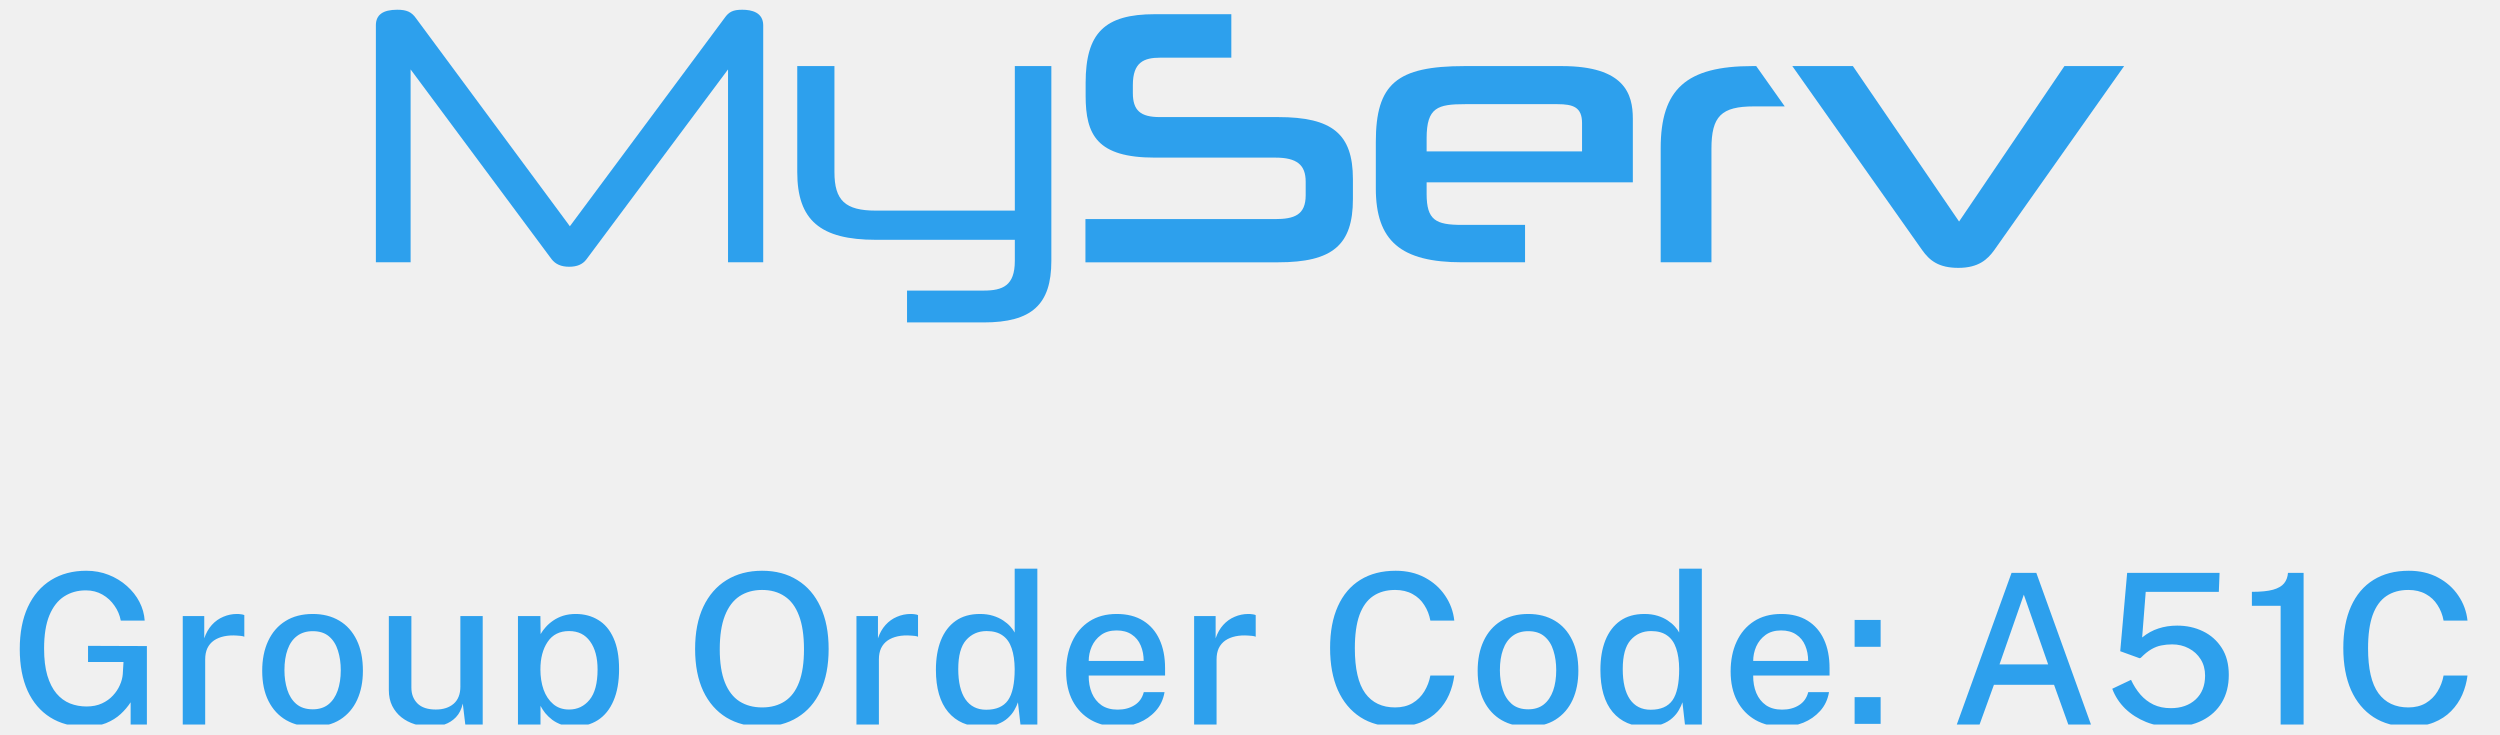
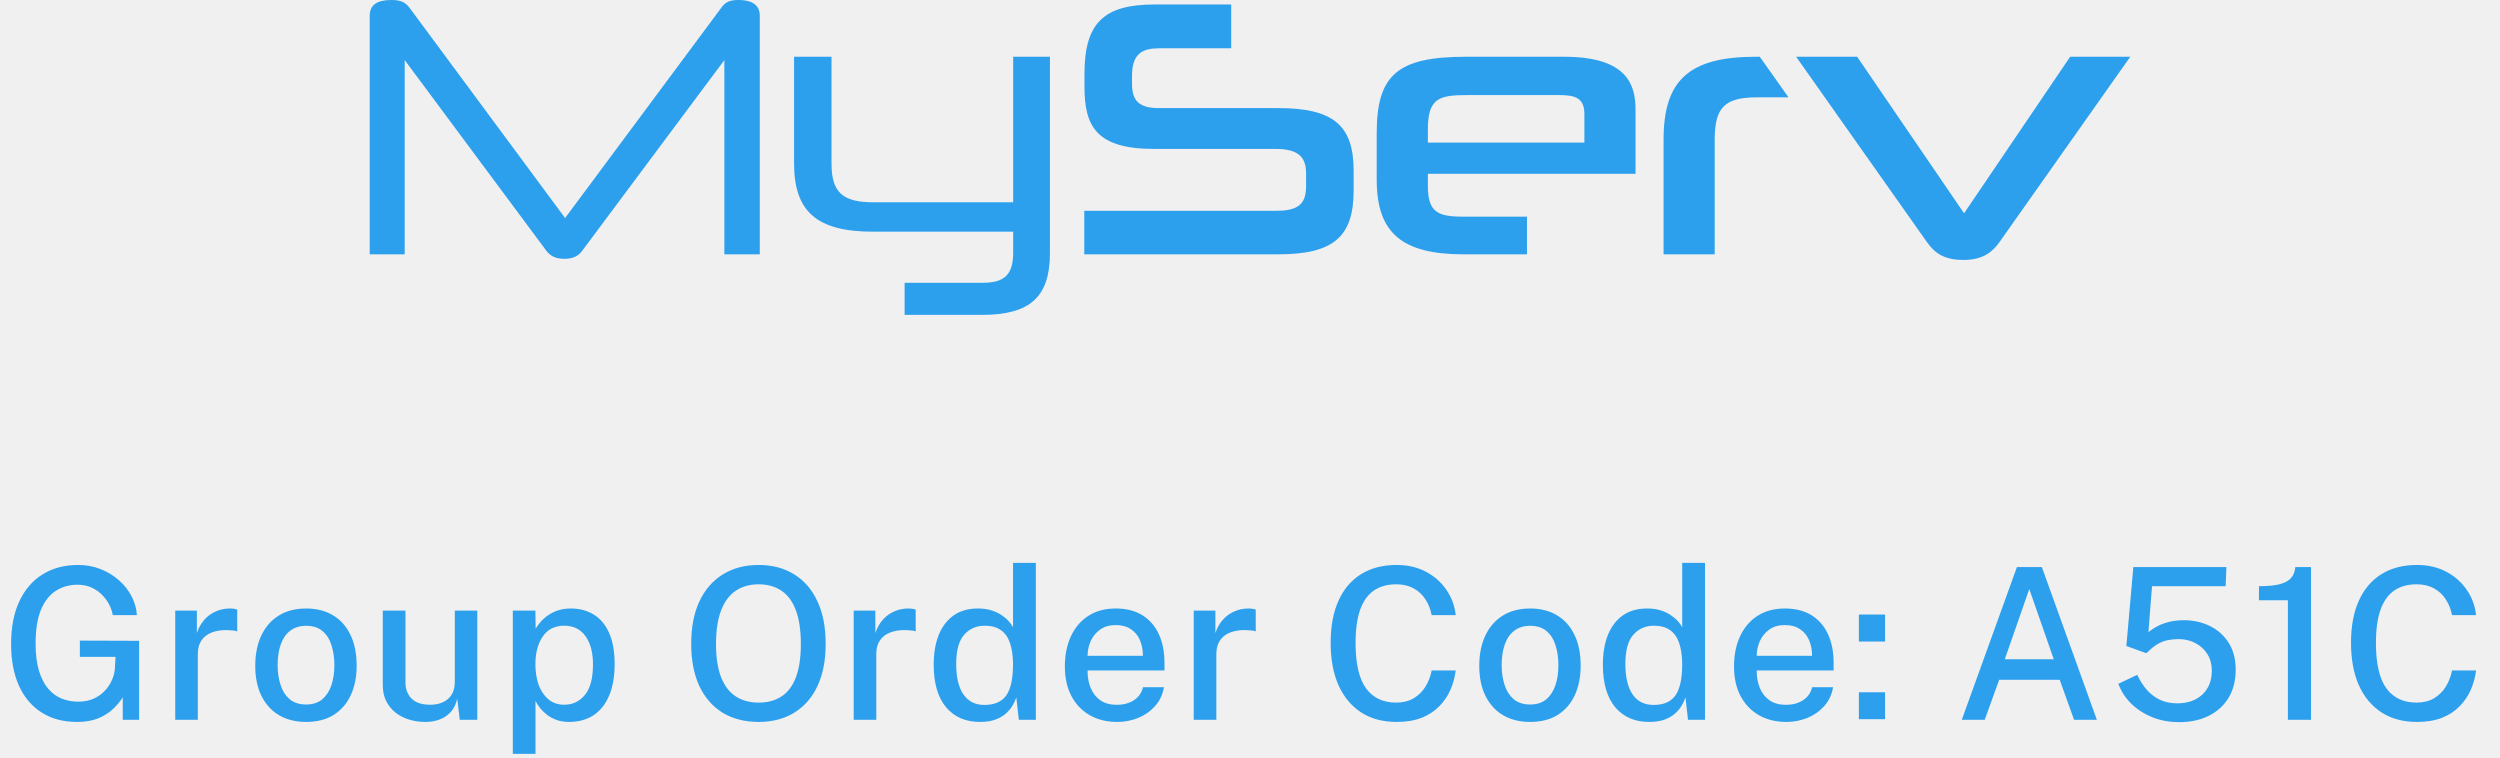
- <svg xmlns="http://www.w3.org/2000/svg" width="143" height="42" viewBox="0 0 143 42" fill="none">
-   <g clip-path="url(#clip0_399_201)">
-     <path d="M42.456 0.557C41.934 0.557 41.691 0.672 41.437 1.041L32.596 12.943L32.494 12.802L23.793 1.041C23.539 0.682 23.258 0.557 22.724 0.557C21.895 0.557 21.5 0.851 21.5 1.449V15.003H23.487V3.971L31.551 14.825C31.78 15.117 32.099 15.258 32.558 15.258C33.016 15.258 33.335 15.117 33.551 14.825L41.643 3.971V15.003H43.656V1.449C43.653 0.71 43.004 0.557 42.456 0.557Z" fill="#2DA0ED" />
-     <path d="M58.048 3.78V12.047H50.099C48.341 12.047 47.73 11.462 47.73 9.844V3.78H45.603V9.844C45.603 12.597 46.917 13.717 50.1 13.717H58.048V14.926C58.048 16.34 57.359 16.621 56.264 16.621H51.882V18.443H56.264C59.017 18.443 60.137 17.423 60.137 14.926V3.78H58.048Z" fill="#2DA0ED" />
-     <path d="M73.108 6.697H66.341C65.233 6.697 64.799 6.315 64.799 5.321V4.863C64.799 3.564 65.425 3.299 66.366 3.299H70.432V0.812H66.061C63.182 0.812 62.098 1.882 62.098 4.748V5.474C62.098 7.717 62.748 9.016 66.06 9.016H72.953C74.175 9.016 74.685 9.424 74.685 10.392V11.17C74.685 12.303 74.023 12.532 72.927 12.532H62.087V15.004H73.108C76.215 15.004 77.387 14.023 77.387 11.386V10.24C77.385 7.665 76.213 6.697 73.108 6.697Z" fill="#2DA0ED" />
-     <path d="M93.398 10.43V6.787C93.398 5.386 92.94 3.78 89.332 3.78H83.781C79.882 3.78 78.697 4.799 78.697 8.124V10.774C78.697 13.781 80.124 15.003 83.627 15.003H87.233V12.864H83.627C82.126 12.864 81.603 12.595 81.603 11.093V10.43H93.398ZM81.603 7.909C81.603 6.137 82.239 5.958 83.819 5.958H89.08C89.997 5.958 90.493 6.137 90.493 7.042V8.659H81.603V7.909Z" fill="#2DA0ED" />
-     <path d="M100.456 3.78H100.24C96.456 3.78 94.991 5.094 94.991 8.48V15.003H97.895V8.507C97.895 6.646 98.458 6.086 100.328 6.086H102.087L100.456 3.78Z" fill="#2DA0ED" />
-     <path d="M118.085 3.78L112.059 12.672L105.985 3.78H102.52L109.946 14.303C110.378 14.914 110.902 15.322 112.022 15.322C113.17 15.322 113.691 14.838 114.074 14.303L121.5 3.78H118.085Z" fill="#2DA0ED" />
-     <path d="M4.874 41.563C4.102 41.563 3.436 41.387 2.876 41.035C2.316 40.683 1.884 40.177 1.58 39.517C1.28 38.853 1.13 38.057 1.13 37.129C1.13 36.193 1.284 35.391 1.592 34.723C1.904 34.051 2.346 33.537 2.918 33.181C3.49 32.825 4.162 32.647 4.934 32.647C5.394 32.647 5.82 32.725 6.212 32.881C6.608 33.037 6.956 33.249 7.256 33.517C7.56 33.785 7.8 34.089 7.976 34.429C8.152 34.769 8.252 35.125 8.276 35.497H6.908C6.852 35.189 6.732 34.905 6.548 34.645C6.368 34.381 6.138 34.169 5.858 34.009C5.578 33.849 5.262 33.769 4.91 33.769C4.442 33.769 4.028 33.885 3.668 34.117C3.308 34.349 3.026 34.711 2.822 35.203C2.622 35.691 2.522 36.323 2.522 37.099C2.522 37.703 2.584 38.217 2.708 38.641C2.836 39.065 3.01 39.407 3.23 39.667C3.45 39.927 3.708 40.117 4.004 40.237C4.3 40.353 4.616 40.411 4.952 40.411C5.284 40.411 5.576 40.353 5.828 40.237C6.08 40.121 6.29 39.971 6.458 39.787C6.63 39.603 6.762 39.405 6.854 39.193C6.95 38.977 7.006 38.769 7.022 38.569L7.064 37.867H5.036V36.943L8.402 36.955V41.443H7.472V40.171C7.32 40.407 7.13 40.631 6.902 40.843C6.674 41.055 6.394 41.229 6.062 41.365C5.73 41.497 5.334 41.563 4.874 41.563ZM10.453 41.443V35.239H11.683V36.511C11.787 36.207 11.931 35.953 12.115 35.749C12.303 35.541 12.521 35.385 12.769 35.281C13.017 35.173 13.279 35.119 13.555 35.119C13.639 35.119 13.719 35.125 13.795 35.137C13.871 35.145 13.931 35.161 13.975 35.185V36.421C13.923 36.397 13.855 36.381 13.771 36.373C13.691 36.365 13.621 36.359 13.561 36.355C13.289 36.335 13.041 36.349 12.817 36.397C12.593 36.445 12.399 36.525 12.235 36.637C12.075 36.749 11.951 36.895 11.863 37.075C11.779 37.255 11.737 37.467 11.737 37.711V41.443H10.453ZM17.884 41.563C17.304 41.563 16.798 41.439 16.366 41.191C15.934 40.939 15.598 40.575 15.358 40.099C15.118 39.623 14.998 39.047 14.998 38.371C14.998 37.719 15.112 37.149 15.34 36.661C15.568 36.173 15.896 35.795 16.324 35.527C16.756 35.255 17.278 35.119 17.89 35.119C18.474 35.119 18.98 35.247 19.408 35.503C19.836 35.755 20.168 36.125 20.404 36.613C20.64 37.097 20.758 37.683 20.758 38.371C20.758 38.999 20.648 39.553 20.428 40.033C20.208 40.513 19.884 40.889 19.456 41.161C19.032 41.429 18.508 41.563 17.884 41.563ZM17.89 40.573C18.246 40.573 18.542 40.481 18.778 40.297C19.014 40.109 19.192 39.847 19.312 39.511C19.432 39.171 19.492 38.779 19.492 38.335C19.492 37.923 19.438 37.549 19.33 37.213C19.226 36.873 19.056 36.603 18.82 36.403C18.588 36.203 18.278 36.103 17.89 36.103C17.534 36.103 17.234 36.195 16.99 36.379C16.75 36.559 16.57 36.817 16.45 37.153C16.33 37.485 16.27 37.879 16.27 38.335C16.27 38.739 16.324 39.111 16.432 39.451C16.54 39.791 16.712 40.063 16.948 40.267C17.188 40.471 17.502 40.573 17.89 40.573ZM24.617 41.563C24.305 41.559 24.007 41.513 23.723 41.425C23.439 41.337 23.185 41.205 22.961 41.029C22.741 40.853 22.565 40.635 22.433 40.375C22.305 40.115 22.241 39.813 22.241 39.469V35.239H23.531V39.331C23.531 39.703 23.647 40.005 23.879 40.237C24.111 40.469 24.461 40.585 24.929 40.585C25.353 40.585 25.693 40.475 25.949 40.255C26.205 40.031 26.333 39.705 26.333 39.277V35.239H27.611V41.443H26.615L26.471 40.243C26.399 40.567 26.269 40.827 26.081 41.023C25.897 41.215 25.677 41.355 25.421 41.443C25.169 41.527 24.901 41.567 24.617 41.563ZM29.627 43.375V35.239H30.911L30.923 36.271C30.999 36.135 31.097 36.001 31.217 35.869C31.337 35.733 31.479 35.609 31.643 35.497C31.811 35.381 32.001 35.289 32.213 35.221C32.429 35.153 32.667 35.119 32.927 35.119C33.415 35.119 33.845 35.233 34.217 35.461C34.593 35.685 34.885 36.031 35.093 36.499C35.305 36.963 35.411 37.553 35.411 38.269C35.411 38.989 35.305 39.593 35.093 40.081C34.885 40.569 34.587 40.939 34.199 41.191C33.811 41.439 33.351 41.563 32.819 41.563C32.563 41.563 32.333 41.527 32.129 41.455C31.925 41.383 31.745 41.289 31.589 41.173C31.433 41.053 31.299 40.925 31.187 40.789C31.079 40.649 30.989 40.511 30.917 40.375V43.375H29.627ZM32.549 40.585C33.025 40.585 33.415 40.401 33.719 40.033C34.027 39.661 34.181 39.081 34.181 38.293C34.181 37.617 34.039 37.083 33.755 36.691C33.475 36.295 33.073 36.097 32.549 36.097C32.009 36.097 31.601 36.303 31.325 36.715C31.049 37.123 30.911 37.649 30.911 38.293C30.911 38.713 30.971 39.097 31.091 39.445C31.215 39.789 31.399 40.065 31.643 40.273C31.887 40.481 32.189 40.585 32.549 40.585ZM43.594 41.563C42.806 41.563 42.124 41.389 41.548 41.041C40.976 40.689 40.534 40.183 40.222 39.523C39.914 38.859 39.76 38.059 39.76 37.123C39.76 36.179 39.916 35.375 40.228 34.711C40.544 34.043 40.988 33.533 41.56 33.181C42.136 32.825 42.814 32.647 43.594 32.647C44.37 32.647 45.042 32.825 45.61 33.181C46.182 33.533 46.622 34.043 46.93 34.711C47.242 35.375 47.398 36.179 47.398 37.123C47.398 38.059 47.244 38.857 46.936 39.517C46.628 40.177 46.188 40.683 45.616 41.035C45.048 41.387 44.374 41.563 43.594 41.563ZM43.594 40.465C44.098 40.465 44.528 40.349 44.884 40.117C45.244 39.885 45.518 39.523 45.706 39.031C45.894 38.539 45.988 37.909 45.988 37.141C45.988 36.353 45.892 35.709 45.7 35.209C45.512 34.709 45.238 34.341 44.878 34.105C44.522 33.865 44.094 33.745 43.594 33.745C43.094 33.745 42.662 33.865 42.298 34.105C41.938 34.345 41.66 34.715 41.464 35.215C41.268 35.715 41.17 36.357 41.17 37.141C41.17 37.913 41.268 38.545 41.464 39.037C41.66 39.525 41.938 39.885 42.298 40.117C42.662 40.349 43.094 40.465 43.594 40.465ZM48.989 41.443V35.239H50.219V36.511C50.323 36.207 50.467 35.953 50.651 35.749C50.839 35.541 51.057 35.385 51.305 35.281C51.553 35.173 51.815 35.119 52.091 35.119C52.175 35.119 52.255 35.125 52.331 35.137C52.407 35.145 52.467 35.161 52.511 35.185V36.421C52.459 36.397 52.391 36.381 52.307 36.373C52.227 36.365 52.157 36.359 52.097 36.355C51.825 36.335 51.577 36.349 51.353 36.397C51.129 36.445 50.935 36.525 50.771 36.637C50.611 36.749 50.487 36.895 50.399 37.075C50.315 37.255 50.273 37.467 50.273 37.711V41.443H48.989ZM56.162 41.563C55.35 41.563 54.708 41.285 54.236 40.729C53.768 40.169 53.534 39.363 53.534 38.311C53.534 37.667 53.628 37.107 53.816 36.631C54.008 36.151 54.29 35.779 54.662 35.515C55.034 35.251 55.498 35.119 56.054 35.119C56.33 35.119 56.578 35.153 56.798 35.221C57.018 35.289 57.21 35.377 57.374 35.485C57.538 35.593 57.676 35.709 57.788 35.833C57.9 35.957 57.984 36.073 58.04 36.181V32.527H59.336V41.443H58.37L58.226 40.171C58.182 40.307 58.114 40.455 58.022 40.615C57.934 40.775 57.81 40.927 57.65 41.071C57.494 41.215 57.294 41.333 57.05 41.425C56.806 41.517 56.51 41.563 56.162 41.563ZM56.408 40.597C56.984 40.597 57.4 40.417 57.656 40.057C57.912 39.693 58.04 39.097 58.04 38.269C58.036 37.801 57.978 37.405 57.866 37.081C57.758 36.757 57.586 36.513 57.35 36.349C57.118 36.181 56.812 36.097 56.432 36.097C55.956 36.097 55.566 36.269 55.262 36.613C54.962 36.953 54.812 37.505 54.812 38.269C54.812 39.021 54.948 39.597 55.22 39.997C55.496 40.397 55.892 40.597 56.408 40.597ZM63.96 41.563C63.372 41.563 62.854 41.437 62.406 41.185C61.958 40.929 61.608 40.565 61.356 40.093C61.108 39.621 60.984 39.059 60.984 38.407C60.984 37.763 61.098 37.195 61.326 36.703C61.554 36.207 61.884 35.819 62.316 35.539C62.748 35.259 63.268 35.119 63.876 35.119C64.472 35.119 64.976 35.247 65.388 35.503C65.8 35.759 66.112 36.119 66.324 36.583C66.536 37.043 66.642 37.587 66.642 38.215V38.641H62.274C62.27 39.013 62.33 39.347 62.454 39.643C62.578 39.935 62.762 40.167 63.006 40.339C63.254 40.507 63.562 40.591 63.93 40.591C64.302 40.591 64.622 40.507 64.89 40.339C65.162 40.171 65.34 39.921 65.424 39.589H66.612C66.54 40.013 66.37 40.373 66.102 40.669C65.834 40.965 65.512 41.189 65.136 41.341C64.76 41.489 64.368 41.563 63.96 41.563ZM62.274 37.807H65.418C65.418 37.483 65.362 37.189 65.25 36.925C65.138 36.657 64.966 36.447 64.734 36.295C64.506 36.139 64.218 36.061 63.87 36.061C63.514 36.061 63.218 36.147 62.982 36.319C62.746 36.491 62.568 36.711 62.448 36.979C62.332 37.247 62.274 37.523 62.274 37.807ZM68.304 41.443V35.239H69.534V36.511C69.638 36.207 69.782 35.953 69.966 35.749C70.154 35.541 70.372 35.385 70.62 35.281C70.868 35.173 71.13 35.119 71.406 35.119C71.49 35.119 71.57 35.125 71.646 35.137C71.722 35.145 71.782 35.161 71.826 35.185V36.421C71.774 36.397 71.706 36.381 71.622 36.373C71.542 36.365 71.472 36.359 71.412 36.355C71.14 36.335 70.892 36.349 70.668 36.397C70.444 36.445 70.25 36.525 70.086 36.637C69.926 36.749 69.802 36.895 69.714 37.075C69.63 37.255 69.588 37.467 69.588 37.711V41.443H68.304ZM79.831 41.563C79.047 41.563 78.375 41.383 77.815 41.023C77.255 40.659 76.825 40.143 76.525 39.475C76.229 38.803 76.081 37.999 76.081 37.063C76.081 36.131 76.229 35.337 76.525 34.681C76.821 34.021 77.249 33.517 77.809 33.169C78.369 32.821 79.043 32.647 79.831 32.647C80.455 32.647 81.009 32.775 81.493 33.031C81.977 33.287 82.365 33.631 82.657 34.063C82.953 34.495 83.129 34.973 83.185 35.497H81.817C81.757 35.169 81.641 34.873 81.469 34.609C81.301 34.341 81.077 34.131 80.797 33.979C80.517 33.823 80.185 33.745 79.801 33.745C79.309 33.745 78.891 33.861 78.547 34.093C78.203 34.325 77.941 34.687 77.761 35.179C77.585 35.671 77.497 36.305 77.497 37.081C77.497 38.253 77.695 39.111 78.091 39.655C78.487 40.195 79.057 40.465 79.801 40.465C80.185 40.465 80.517 40.383 80.797 40.219C81.077 40.051 81.301 39.829 81.469 39.553C81.641 39.273 81.757 38.969 81.817 38.641H83.185C83.137 39.021 83.037 39.387 82.885 39.739C82.733 40.087 82.521 40.399 82.249 40.675C81.981 40.951 81.647 41.169 81.247 41.329C80.847 41.485 80.375 41.563 79.831 41.563ZM87.409 41.563C86.829 41.563 86.323 41.439 85.891 41.191C85.459 40.939 85.123 40.575 84.882 40.099C84.642 39.623 84.522 39.047 84.522 38.371C84.522 37.719 84.636 37.149 84.865 36.661C85.093 36.173 85.421 35.795 85.849 35.527C86.281 35.255 86.802 35.119 87.415 35.119C87.999 35.119 88.504 35.247 88.933 35.503C89.361 35.755 89.692 36.125 89.928 36.613C90.165 37.097 90.282 37.683 90.282 38.371C90.282 38.999 90.172 39.553 89.953 40.033C89.733 40.513 89.409 40.889 88.981 41.161C88.556 41.429 88.032 41.563 87.409 41.563ZM87.415 40.573C87.77 40.573 88.067 40.481 88.302 40.297C88.538 40.109 88.716 39.847 88.837 39.511C88.957 39.171 89.016 38.779 89.016 38.335C89.016 37.923 88.963 37.549 88.855 37.213C88.751 36.873 88.581 36.603 88.344 36.403C88.112 36.203 87.802 36.103 87.415 36.103C87.058 36.103 86.758 36.195 86.514 36.379C86.275 36.559 86.094 36.817 85.975 37.153C85.855 37.485 85.794 37.879 85.794 38.335C85.794 38.739 85.849 39.111 85.957 39.451C86.064 39.791 86.237 40.063 86.472 40.267C86.713 40.471 87.026 40.573 87.415 40.573ZM94.171 41.563C93.359 41.563 92.717 41.285 92.245 40.729C91.777 40.169 91.543 39.363 91.543 38.311C91.543 37.667 91.637 37.107 91.825 36.631C92.017 36.151 92.299 35.779 92.671 35.515C93.043 35.251 93.507 35.119 94.063 35.119C94.339 35.119 94.587 35.153 94.807 35.221C95.027 35.289 95.219 35.377 95.383 35.485C95.547 35.593 95.685 35.709 95.797 35.833C95.909 35.957 95.993 36.073 96.049 36.181V32.527H97.345V41.443H96.379L96.235 40.171C96.191 40.307 96.123 40.455 96.031 40.615C95.943 40.775 95.819 40.927 95.659 41.071C95.503 41.215 95.303 41.333 95.059 41.425C94.815 41.517 94.519 41.563 94.171 41.563ZM94.417 40.597C94.993 40.597 95.409 40.417 95.665 40.057C95.921 39.693 96.049 39.097 96.049 38.269C96.045 37.801 95.987 37.405 95.875 37.081C95.767 36.757 95.595 36.513 95.359 36.349C95.127 36.181 94.821 36.097 94.441 36.097C93.965 36.097 93.575 36.269 93.271 36.613C92.971 36.953 92.821 37.505 92.821 38.269C92.821 39.021 92.957 39.597 93.229 39.997C93.505 40.397 93.901 40.597 94.417 40.597ZM101.968 41.563C101.38 41.563 100.862 41.437 100.414 41.185C99.966 40.929 99.616 40.565 99.364 40.093C99.116 39.621 98.992 39.059 98.992 38.407C98.992 37.763 99.106 37.195 99.334 36.703C99.562 36.207 99.892 35.819 100.324 35.539C100.756 35.259 101.276 35.119 101.884 35.119C102.48 35.119 102.984 35.247 103.396 35.503C103.808 35.759 104.12 36.119 104.332 36.583C104.544 37.043 104.65 37.587 104.65 38.215V38.641H100.282C100.278 39.013 100.338 39.347 100.462 39.643C100.586 39.935 100.77 40.167 101.014 40.339C101.262 40.507 101.57 40.591 101.938 40.591C102.31 40.591 102.63 40.507 102.898 40.339C103.17 40.171 103.348 39.921 103.432 39.589H104.62C104.548 40.013 104.378 40.373 104.11 40.669C103.842 40.965 103.52 41.189 103.144 41.341C102.768 41.489 102.376 41.563 101.968 41.563ZM100.282 37.807H103.426C103.426 37.483 103.37 37.189 103.258 36.925C103.146 36.657 102.974 36.447 102.742 36.295C102.514 36.139 102.226 36.061 101.878 36.061C101.522 36.061 101.226 36.147 100.99 36.319C100.754 36.491 100.576 36.711 100.456 36.979C100.34 37.247 100.282 37.523 100.282 37.807ZM106.084 36.997V35.461H107.572V36.997H106.084ZM106.084 41.407V39.877H107.572V41.407H106.084ZM111.929 41.443L115.061 32.767H116.477L119.603 41.443H118.307L117.491 39.169H114.053L113.231 41.443H111.929ZM114.371 38.005H117.155L115.763 34.015L114.371 38.005ZM124.271 41.575C123.727 41.575 123.223 41.483 122.759 41.299C122.295 41.111 121.895 40.855 121.559 40.531C121.227 40.203 120.981 39.825 120.821 39.397L121.895 38.887C122.039 39.199 122.217 39.479 122.429 39.727C122.641 39.971 122.891 40.163 123.179 40.303C123.467 40.439 123.797 40.507 124.169 40.507C124.757 40.507 125.231 40.341 125.591 40.009C125.951 39.673 126.131 39.219 126.131 38.647C126.131 38.291 126.047 37.979 125.879 37.711C125.711 37.443 125.485 37.235 125.201 37.087C124.917 36.935 124.599 36.859 124.247 36.859C124.027 36.859 123.821 36.879 123.629 36.919C123.437 36.955 123.245 37.029 123.053 37.141C122.865 37.249 122.665 37.411 122.453 37.627C122.421 37.643 122.397 37.651 122.381 37.651C122.369 37.651 122.343 37.641 122.303 37.621L121.277 37.249L121.673 32.767H126.959L126.917 33.853H122.735L122.531 36.463C122.827 36.223 123.139 36.051 123.467 35.947C123.795 35.839 124.151 35.785 124.535 35.785C125.075 35.785 125.567 35.893 126.011 36.109C126.459 36.325 126.817 36.643 127.085 37.063C127.353 37.479 127.487 37.993 127.487 38.605C127.487 39.209 127.355 39.733 127.091 40.177C126.827 40.621 126.453 40.965 125.969 41.209C125.489 41.453 124.923 41.575 124.271 41.575ZM130.452 41.443V34.651H128.808V33.853C129.32 33.853 129.722 33.813 130.014 33.733C130.31 33.649 130.522 33.527 130.65 33.367C130.782 33.203 130.856 33.003 130.872 32.767H131.766V41.443H130.452ZM137.787 41.563C137.003 41.563 136.331 41.383 135.771 41.023C135.211 40.659 134.781 40.143 134.481 39.475C134.185 38.803 134.037 37.999 134.037 37.063C134.037 36.131 134.185 35.337 134.481 34.681C134.777 34.021 135.205 33.517 135.765 33.169C136.325 32.821 136.999 32.647 137.787 32.647C138.411 32.647 138.965 32.775 139.449 33.031C139.933 33.287 140.321 33.631 140.613 34.063C140.909 34.495 141.085 34.973 141.141 35.497H139.773C139.713 35.169 139.597 34.873 139.425 34.609C139.257 34.341 139.033 34.131 138.753 33.979C138.473 33.823 138.141 33.745 137.757 33.745C137.265 33.745 136.847 33.861 136.503 34.093C136.159 34.325 135.897 34.687 135.717 35.179C135.541 35.671 135.453 36.305 135.453 37.081C135.453 38.253 135.651 39.111 136.047 39.655C136.443 40.195 137.013 40.465 137.757 40.465C138.141 40.465 138.473 40.383 138.753 40.219C139.033 40.051 139.257 39.829 139.425 39.553C139.597 39.273 139.713 38.969 139.773 38.641H141.141C141.093 39.021 140.993 39.387 140.841 39.739C140.689 40.087 140.477 40.399 140.205 40.675C139.937 40.951 139.603 41.169 139.203 41.329C138.803 41.485 138.331 41.563 137.787 41.563Z" fill="#2DA0ED" />
+ <svg xmlns="http://www.w3.org/2000/svg" width="142" height="43" viewBox="0 0 142 43" fill="none">
+   <g clip-path="url(#clip0_3011_501)">
+     <path d="M41.956 0C41.434 0 41.191 0.115 40.937 0.484L32.096 12.386L31.994 12.245L23.293 0.484C23.039 0.125 22.758 0 22.224 0C21.395 0 21 0.293 21 0.892V14.446H22.987V3.414L31.051 14.268C31.28 14.56 31.599 14.701 32.058 14.701C32.516 14.701 32.835 14.56 33.051 14.268L41.143 3.414V14.446H43.156V0.892C43.153 0.153 42.504 0 41.956 0Z" fill="#2DA0ED" />
+     <path d="M57.548 3.223V11.49H49.599C47.841 11.49 47.23 10.905 47.23 9.287V3.223H45.103V9.287C45.103 12.039 46.417 13.16 49.6 13.16H57.548V14.369C57.548 15.783 56.86 16.063 55.764 16.063H51.382V17.886H55.764C58.517 17.886 59.637 16.866 59.637 14.369V3.223H57.548Z" fill="#2DA0ED" />
+     <path d="M72.608 6.14H65.841C64.733 6.14 64.299 5.758 64.299 4.764V4.306C64.299 3.006 64.925 2.742 65.866 2.742H69.932V0.255H65.561C62.682 0.255 61.598 1.325 61.598 4.191V4.917C61.598 7.16 62.248 8.459 65.56 8.459H72.453C73.675 8.459 74.185 8.867 74.185 9.835V10.612C74.185 11.746 73.523 11.975 72.427 11.975H61.587V14.446H72.608C75.715 14.446 76.887 13.466 76.887 10.829V9.683C76.885 7.108 75.713 6.14 72.608 6.14Z" fill="#2DA0ED" />
+     <path d="M92.898 9.873V6.23C92.898 4.829 92.44 3.223 88.832 3.223H83.281C79.382 3.223 78.197 4.242 78.197 7.567V10.217C78.197 13.223 79.624 14.446 83.127 14.446H86.733V12.306H83.127C81.626 12.306 81.103 12.038 81.103 10.536V9.873H92.898ZM81.103 7.351C81.103 5.58 81.739 5.401 83.319 5.401H88.58C89.497 5.401 89.993 5.58 89.993 6.485V8.101H81.103V7.351Z" fill="#2DA0ED" />
+     <path d="M99.956 3.223H99.74C95.956 3.223 94.491 4.536 94.491 7.923V14.446H97.395V7.949C97.395 6.089 97.958 5.529 99.828 5.529H101.587L99.956 3.223Z" fill="#2DA0ED" />
+     <path d="M117.585 3.223L111.559 12.115L105.485 3.223H102.02L109.446 13.746C109.878 14.357 110.402 14.765 111.522 14.765C112.67 14.765 113.191 14.281 113.574 13.746L121 3.223H117.585Z" fill="#2DA0ED" />
+     <path d="M4.374 41.006C3.602 41.006 2.936 40.83 2.376 40.478C1.816 40.126 1.384 39.62 1.08 38.96C0.78 38.296 0.63 37.5 0.63 36.572C0.63 35.636 0.784 34.834 1.092 34.166C1.404 33.494 1.846 32.98 2.418 32.624C2.99 32.268 3.662 32.09 4.434 32.09C4.894 32.09 5.32 32.168 5.712 32.324C6.108 32.48 6.456 32.692 6.756 32.96C7.06 33.228 7.3 33.532 7.476 33.872C7.652 34.212 7.752 34.568 7.776 34.94H6.408C6.352 34.632 6.232 34.348 6.048 34.088C5.868 33.824 5.638 33.612 5.358 33.452C5.078 33.292 4.762 33.212 4.41 33.212C3.942 33.212 3.528 33.328 3.168 33.56C2.808 33.792 2.526 34.154 2.322 34.646C2.122 35.134 2.022 35.766 2.022 36.542C2.022 37.146 2.084 37.66 2.208 38.084C2.336 38.508 2.51 38.85 2.73 39.11C2.95 39.37 3.208 39.56 3.504 39.68C3.8 39.796 4.116 39.854 4.452 39.854C4.784 39.854 5.076 39.796 5.328 39.68C5.58 39.564 5.79 39.414 5.958 39.23C6.13 39.046 6.262 38.848 6.354 38.636C6.45 38.42 6.506 38.212 6.522 38.012L6.564 37.31H4.536V36.386L7.902 36.398V40.886H6.972V39.614C6.82 39.85 6.63 40.074 6.402 40.286C6.174 40.498 5.894 40.672 5.562 40.808C5.23 40.94 4.834 41.006 4.374 41.006ZM9.953 40.886V34.682H11.183V35.954C11.287 35.65 11.431 35.396 11.615 35.192C11.803 34.984 12.021 34.828 12.269 34.724C12.517 34.616 12.779 34.562 13.055 34.562C13.139 34.562 13.219 34.568 13.295 34.58C13.371 34.588 13.431 34.604 13.475 34.628V35.864C13.423 35.84 13.355 35.824 13.271 35.816C13.191 35.808 13.121 35.802 13.061 35.798C12.789 35.778 12.541 35.792 12.317 35.84C12.093 35.888 11.899 35.968 11.735 36.08C11.575 36.192 11.451 36.338 11.363 36.518C11.279 36.698 11.237 36.91 11.237 37.154V40.886H9.953ZM17.384 41.006C16.804 41.006 16.298 40.882 15.866 40.634C15.434 40.382 15.098 40.018 14.858 39.542C14.618 39.066 14.498 38.49 14.498 37.814C14.498 37.162 14.612 36.592 14.84 36.104C15.068 35.616 15.396 35.238 15.824 34.97C16.256 34.698 16.778 34.562 17.39 34.562C17.974 34.562 18.48 34.69 18.908 34.946C19.336 35.198 19.668 35.568 19.904 36.056C20.14 36.54 20.258 37.126 20.258 37.814C20.258 38.442 20.148 38.996 19.928 39.476C19.708 39.956 19.384 40.332 18.956 40.604C18.532 40.872 18.008 41.006 17.384 41.006ZM17.39 40.016C17.746 40.016 18.042 39.924 18.278 39.74C18.514 39.552 18.692 39.29 18.812 38.954C18.932 38.614 18.992 38.222 18.992 37.778C18.992 37.366 18.938 36.992 18.83 36.656C18.726 36.316 18.556 36.046 18.32 35.846C18.088 35.646 17.778 35.546 17.39 35.546C17.034 35.546 16.734 35.638 16.49 35.822C16.25 36.002 16.07 36.26 15.95 36.596C15.83 36.928 15.77 37.322 15.77 37.778C15.77 38.182 15.824 38.554 15.932 38.894C16.04 39.234 16.212 39.506 16.448 39.71C16.688 39.914 17.002 40.016 17.39 40.016ZM24.117 41.006C23.805 41.002 23.507 40.956 23.223 40.868C22.939 40.78 22.685 40.648 22.461 40.472C22.241 40.296 22.065 40.078 21.933 39.818C21.805 39.558 21.741 39.256 21.741 38.912V34.682H23.031V38.774C23.031 39.146 23.147 39.448 23.379 39.68C23.611 39.912 23.961 40.028 24.429 40.028C24.853 40.028 25.193 39.918 25.449 39.698C25.705 39.474 25.833 39.148 25.833 38.72V34.682H27.111V40.886H26.115L25.971 39.686C25.899 40.01 25.769 40.27 25.581 40.466C25.397 40.658 25.177 40.798 24.921 40.886C24.669 40.97 24.401 41.01 24.117 41.006ZM29.127 42.818V34.682H30.411L30.423 35.714C30.499 35.578 30.597 35.444 30.717 35.312C30.837 35.176 30.979 35.052 31.143 34.94C31.311 34.824 31.501 34.732 31.713 34.664C31.929 34.596 32.167 34.562 32.427 34.562C32.915 34.562 33.345 34.676 33.717 34.904C34.093 35.128 34.385 35.474 34.593 35.942C34.805 36.406 34.911 36.996 34.911 37.712C34.911 38.432 34.805 39.036 34.593 39.524C34.385 40.012 34.087 40.382 33.699 40.634C33.311 40.882 32.851 41.006 32.319 41.006C32.063 41.006 31.833 40.97 31.629 40.898C31.425 40.826 31.245 40.732 31.089 40.616C30.933 40.496 30.799 40.368 30.687 40.232C30.579 40.092 30.489 39.954 30.417 39.818V42.818H29.127ZM32.049 40.028C32.525 40.028 32.915 39.844 33.219 39.476C33.527 39.104 33.681 38.524 33.681 37.736C33.681 37.06 33.539 36.526 33.255 36.134C32.975 35.738 32.573 35.54 32.049 35.54C31.509 35.54 31.101 35.746 30.825 36.158C30.549 36.566 30.411 37.092 30.411 37.736C30.411 38.156 30.471 38.54 30.591 38.888C30.715 39.232 30.899 39.508 31.143 39.716C31.387 39.924 31.689 40.028 32.049 40.028ZM43.094 41.006C42.306 41.006 41.624 40.832 41.048 40.484C40.476 40.132 40.034 39.626 39.722 38.966C39.414 38.302 39.26 37.502 39.26 36.566C39.26 35.622 39.416 34.818 39.728 34.154C40.044 33.486 40.488 32.976 41.06 32.624C41.636 32.268 42.314 32.09 43.094 32.09C43.87 32.09 44.542 32.268 45.11 32.624C45.682 32.976 46.122 33.486 46.43 34.154C46.742 34.818 46.898 35.622 46.898 36.566C46.898 37.502 46.744 38.3 46.436 38.96C46.128 39.62 45.688 40.126 45.116 40.478C44.548 40.83 43.874 41.006 43.094 41.006ZM43.094 39.908C43.598 39.908 44.028 39.792 44.384 39.56C44.744 39.328 45.018 38.966 45.206 38.474C45.394 37.982 45.488 37.352 45.488 36.584C45.488 35.796 45.392 35.152 45.2 34.652C45.012 34.152 44.738 33.784 44.378 33.548C44.022 33.308 43.594 33.188 43.094 33.188C42.594 33.188 42.162 33.308 41.798 33.548C41.438 33.788 41.16 34.158 40.964 34.658C40.768 35.158 40.67 35.8 40.67 36.584C40.67 37.356 40.768 37.988 40.964 38.48C41.16 38.968 41.438 39.328 41.798 39.56C42.162 39.792 42.594 39.908 43.094 39.908ZM48.489 40.886V34.682H49.719V35.954C49.823 35.65 49.967 35.396 50.151 35.192C50.339 34.984 50.557 34.828 50.805 34.724C51.053 34.616 51.315 34.562 51.591 34.562C51.675 34.562 51.755 34.568 51.831 34.58C51.907 34.588 51.967 34.604 52.011 34.628V35.864C51.959 35.84 51.891 35.824 51.807 35.816C51.727 35.808 51.657 35.802 51.597 35.798C51.325 35.778 51.077 35.792 50.853 35.84C50.629 35.888 50.435 35.968 50.271 36.08C50.111 36.192 49.987 36.338 49.899 36.518C49.815 36.698 49.773 36.91 49.773 37.154V40.886H48.489ZM55.662 41.006C54.85 41.006 54.208 40.728 53.736 40.172C53.268 39.612 53.034 38.806 53.034 37.754C53.034 37.11 53.128 36.55 53.316 36.074C53.508 35.594 53.79 35.222 54.162 34.958C54.534 34.694 54.998 34.562 55.554 34.562C55.83 34.562 56.078 34.596 56.298 34.664C56.518 34.732 56.71 34.82 56.874 34.928C57.038 35.036 57.176 35.152 57.288 35.276C57.4 35.4 57.484 35.516 57.54 35.624V31.97H58.836V40.886H57.87L57.726 39.614C57.682 39.75 57.614 39.898 57.522 40.058C57.434 40.218 57.31 40.37 57.15 40.514C56.994 40.658 56.794 40.776 56.55 40.868C56.306 40.96 56.01 41.006 55.662 41.006ZM55.908 40.04C56.484 40.04 56.9 39.86 57.156 39.5C57.412 39.136 57.54 38.54 57.54 37.712C57.536 37.244 57.478 36.848 57.366 36.524C57.258 36.2 57.086 35.956 56.85 35.792C56.618 35.624 56.312 35.54 55.932 35.54C55.456 35.54 55.066 35.712 54.762 36.056C54.462 36.396 54.312 36.948 54.312 37.712C54.312 38.464 54.448 39.04 54.72 39.44C54.996 39.84 55.392 40.04 55.908 40.04ZM63.46 41.006C62.872 41.006 62.354 40.88 61.906 40.628C61.458 40.372 61.108 40.008 60.856 39.536C60.608 39.064 60.484 38.502 60.484 37.85C60.484 37.206 60.598 36.638 60.826 36.146C61.054 35.65 61.384 35.262 61.816 34.982C62.248 34.702 62.768 34.562 63.376 34.562C63.972 34.562 64.476 34.69 64.888 34.946C65.3 35.202 65.612 35.562 65.824 36.026C66.036 36.486 66.142 37.03 66.142 37.658V38.084H61.774C61.77 38.456 61.83 38.79 61.954 39.086C62.078 39.378 62.262 39.61 62.506 39.782C62.754 39.95 63.062 40.034 63.43 40.034C63.802 40.034 64.122 39.95 64.39 39.782C64.662 39.614 64.84 39.364 64.924 39.032H66.112C66.04 39.456 65.87 39.816 65.602 40.112C65.334 40.408 65.012 40.632 64.636 40.784C64.26 40.932 63.868 41.006 63.46 41.006ZM61.774 37.25H64.918C64.918 36.926 64.862 36.632 64.75 36.368C64.638 36.1 64.466 35.89 64.234 35.738C64.006 35.582 63.718 35.504 63.37 35.504C63.014 35.504 62.718 35.59 62.482 35.762C62.246 35.934 62.068 36.154 61.948 36.422C61.832 36.69 61.774 36.966 61.774 37.25ZM67.804 40.886V34.682H69.034V35.954C69.138 35.65 69.282 35.396 69.466 35.192C69.654 34.984 69.872 34.828 70.12 34.724C70.368 34.616 70.63 34.562 70.906 34.562C70.99 34.562 71.07 34.568 71.146 34.58C71.222 34.588 71.282 34.604 71.326 34.628V35.864C71.274 35.84 71.206 35.824 71.122 35.816C71.042 35.808 70.972 35.802 70.912 35.798C70.64 35.778 70.392 35.792 70.168 35.84C69.944 35.888 69.75 35.968 69.586 36.08C69.426 36.192 69.302 36.338 69.214 36.518C69.13 36.698 69.088 36.91 69.088 37.154V40.886H67.804ZM79.331 41.006C78.547 41.006 77.875 40.826 77.315 40.466C76.755 40.102 76.325 39.586 76.025 38.918C75.729 38.246 75.581 37.442 75.581 36.506C75.581 35.574 75.729 34.78 76.025 34.124C76.321 33.464 76.749 32.96 77.309 32.612C77.869 32.264 78.543 32.09 79.331 32.09C79.955 32.09 80.509 32.218 80.993 32.474C81.477 32.73 81.865 33.074 82.157 33.506C82.453 33.938 82.629 34.416 82.685 34.94H81.317C81.257 34.612 81.141 34.316 80.969 34.052C80.801 33.784 80.577 33.574 80.297 33.422C80.017 33.266 79.685 33.188 79.301 33.188C78.809 33.188 78.391 33.304 78.047 33.536C77.703 33.768 77.441 34.13 77.261 34.622C77.085 35.114 76.997 35.748 76.997 36.524C76.997 37.696 77.195 38.554 77.591 39.098C77.987 39.638 78.557 39.908 79.301 39.908C79.685 39.908 80.017 39.826 80.297 39.662C80.577 39.494 80.801 39.272 80.969 38.996C81.141 38.716 81.257 38.412 81.317 38.084H82.685C82.637 38.464 82.537 38.83 82.385 39.182C82.233 39.53 82.021 39.842 81.749 40.118C81.481 40.394 81.147 40.612 80.747 40.772C80.347 40.928 79.875 41.006 79.331 41.006ZM86.909 41.006C86.329 41.006 85.823 40.882 85.391 40.634C84.959 40.382 84.623 40.018 84.382 39.542C84.142 39.066 84.022 38.49 84.022 37.814C84.022 37.162 84.136 36.592 84.365 36.104C84.593 35.616 84.921 35.238 85.349 34.97C85.781 34.698 86.302 34.562 86.915 34.562C87.499 34.562 88.004 34.69 88.433 34.946C88.861 35.198 89.192 35.568 89.428 36.056C89.665 36.54 89.782 37.126 89.782 37.814C89.782 38.442 89.672 38.996 89.453 39.476C89.233 39.956 88.909 40.332 88.481 40.604C88.056 40.872 87.532 41.006 86.909 41.006ZM86.915 40.016C87.27 40.016 87.567 39.924 87.802 39.74C88.038 39.552 88.216 39.29 88.337 38.954C88.457 38.614 88.516 38.222 88.516 37.778C88.516 37.366 88.463 36.992 88.355 36.656C88.251 36.316 88.081 36.046 87.844 35.846C87.612 35.646 87.302 35.546 86.915 35.546C86.558 35.546 86.258 35.638 86.014 35.822C85.775 36.002 85.594 36.26 85.475 36.596C85.355 36.928 85.294 37.322 85.294 37.778C85.294 38.182 85.349 38.554 85.457 38.894C85.564 39.234 85.737 39.506 85.972 39.71C86.213 39.914 86.526 40.016 86.915 40.016ZM93.671 41.006C92.859 41.006 92.217 40.728 91.745 40.172C91.277 39.612 91.043 38.806 91.043 37.754C91.043 37.11 91.137 36.55 91.325 36.074C91.517 35.594 91.799 35.222 92.171 34.958C92.543 34.694 93.007 34.562 93.563 34.562C93.839 34.562 94.087 34.596 94.307 34.664C94.527 34.732 94.719 34.82 94.883 34.928C95.047 35.036 95.185 35.152 95.297 35.276C95.409 35.4 95.493 35.516 95.549 35.624V31.97H96.845V40.886H95.879L95.735 39.614C95.691 39.75 95.623 39.898 95.531 40.058C95.443 40.218 95.319 40.37 95.159 40.514C95.003 40.658 94.803 40.776 94.559 40.868C94.315 40.96 94.019 41.006 93.671 41.006ZM93.917 40.04C94.493 40.04 94.909 39.86 95.165 39.5C95.421 39.136 95.549 38.54 95.549 37.712C95.545 37.244 95.487 36.848 95.375 36.524C95.267 36.2 95.095 35.956 94.859 35.792C94.627 35.624 94.321 35.54 93.941 35.54C93.465 35.54 93.075 35.712 92.771 36.056C92.471 36.396 92.321 36.948 92.321 37.712C92.321 38.464 92.457 39.04 92.729 39.44C93.005 39.84 93.401 40.04 93.917 40.04ZM101.468 41.006C100.88 41.006 100.362 40.88 99.914 40.628C99.466 40.372 99.116 40.008 98.864 39.536C98.616 39.064 98.492 38.502 98.492 37.85C98.492 37.206 98.606 36.638 98.834 36.146C99.062 35.65 99.392 35.262 99.824 34.982C100.256 34.702 100.776 34.562 101.384 34.562C101.98 34.562 102.484 34.69 102.896 34.946C103.308 35.202 103.62 35.562 103.832 36.026C104.044 36.486 104.15 37.03 104.15 37.658V38.084H99.782C99.778 38.456 99.838 38.79 99.962 39.086C100.086 39.378 100.27 39.61 100.514 39.782C100.762 39.95 101.07 40.034 101.438 40.034C101.81 40.034 102.13 39.95 102.398 39.782C102.67 39.614 102.848 39.364 102.932 39.032H104.12C104.048 39.456 103.878 39.816 103.61 40.112C103.342 40.408 103.02 40.632 102.644 40.784C102.268 40.932 101.876 41.006 101.468 41.006ZM99.782 37.25H102.926C102.926 36.926 102.87 36.632 102.758 36.368C102.646 36.1 102.474 35.89 102.242 35.738C102.014 35.582 101.726 35.504 101.378 35.504C101.022 35.504 100.726 35.59 100.49 35.762C100.254 35.934 100.076 36.154 99.956 36.422C99.84 36.69 99.782 36.966 99.782 37.25ZM105.584 36.44V34.904H107.072V36.44H105.584ZM105.584 40.85V39.32H107.072V40.85H105.584ZM111.429 40.886L114.561 32.21H115.977L119.103 40.886H117.807L116.991 38.612H113.553L112.731 40.886H111.429ZM113.871 37.448H116.655L115.263 33.458L113.871 37.448ZM123.771 41.018C123.227 41.018 122.723 40.926 122.259 40.742C121.795 40.554 121.395 40.298 121.059 39.974C120.727 39.646 120.481 39.268 120.321 38.84L121.395 38.33C121.539 38.642 121.717 38.922 121.929 39.17C122.141 39.414 122.391 39.606 122.679 39.746C122.967 39.882 123.297 39.95 123.669 39.95C124.257 39.95 124.731 39.784 125.091 39.452C125.451 39.116 125.631 38.662 125.631 38.09C125.631 37.734 125.547 37.422 125.379 37.154C125.211 36.886 124.985 36.678 124.701 36.53C124.417 36.378 124.099 36.302 123.747 36.302C123.527 36.302 123.321 36.322 123.129 36.362C122.937 36.398 122.745 36.472 122.553 36.584C122.365 36.692 122.165 36.854 121.953 37.07C121.921 37.086 121.897 37.094 121.881 37.094C121.869 37.094 121.843 37.084 121.803 37.064L120.777 36.692L121.173 32.21H126.459L126.417 33.296H122.235L122.031 35.906C122.327 35.666 122.639 35.494 122.967 35.39C123.295 35.282 123.651 35.228 124.035 35.228C124.575 35.228 125.067 35.336 125.511 35.552C125.959 35.768 126.317 36.086 126.585 36.506C126.853 36.922 126.987 37.436 126.987 38.048C126.987 38.652 126.855 39.176 126.591 39.62C126.327 40.064 125.953 40.408 125.469 40.652C124.989 40.896 124.423 41.018 123.771 41.018ZM129.952 40.886V34.094H128.308V33.296C128.82 33.296 129.222 33.256 129.514 33.176C129.81 33.092 130.022 32.97 130.15 32.81C130.282 32.646 130.356 32.446 130.372 32.21H131.266V40.886H129.952ZM137.287 41.006C136.503 41.006 135.831 40.826 135.271 40.466C134.711 40.102 134.281 39.586 133.981 38.918C133.685 38.246 133.537 37.442 133.537 36.506C133.537 35.574 133.685 34.78 133.981 34.124C134.277 33.464 134.705 32.96 135.265 32.612C135.825 32.264 136.499 32.09 137.287 32.09C137.911 32.09 138.465 32.218 138.949 32.474C139.433 32.73 139.821 33.074 140.113 33.506C140.409 33.938 140.585 34.416 140.641 34.94H139.273C139.213 34.612 139.097 34.316 138.925 34.052C138.757 33.784 138.533 33.574 138.253 33.422C137.973 33.266 137.641 33.188 137.257 33.188C136.765 33.188 136.347 33.304 136.003 33.536C135.659 33.768 135.397 34.13 135.217 34.622C135.041 35.114 134.953 35.748 134.953 36.524C134.953 37.696 135.151 38.554 135.547 39.098C135.943 39.638 136.513 39.908 137.257 39.908C137.641 39.908 137.973 39.826 138.253 39.662C138.533 39.494 138.757 39.272 138.925 38.996C139.097 38.716 139.213 38.412 139.273 38.084H140.641C140.593 38.464 140.493 38.83 140.341 39.182C140.189 39.53 139.977 39.842 139.705 40.118C139.437 40.394 139.103 40.612 138.703 40.772C138.303 40.928 137.831 41.006 137.287 41.006Z" fill="#2DA0ED" />
  </g>
  <defs>
-     <clipPath id="clip0_399_201">
-       <rect width="142" height="40.886" fill="white" transform="translate(0.5 0.557175)" />
+     <clipPath id="clip0_3011_501">
+       <rect width="142" height="43" fill="white" />
    </clipPath>
  </defs>
</svg>
